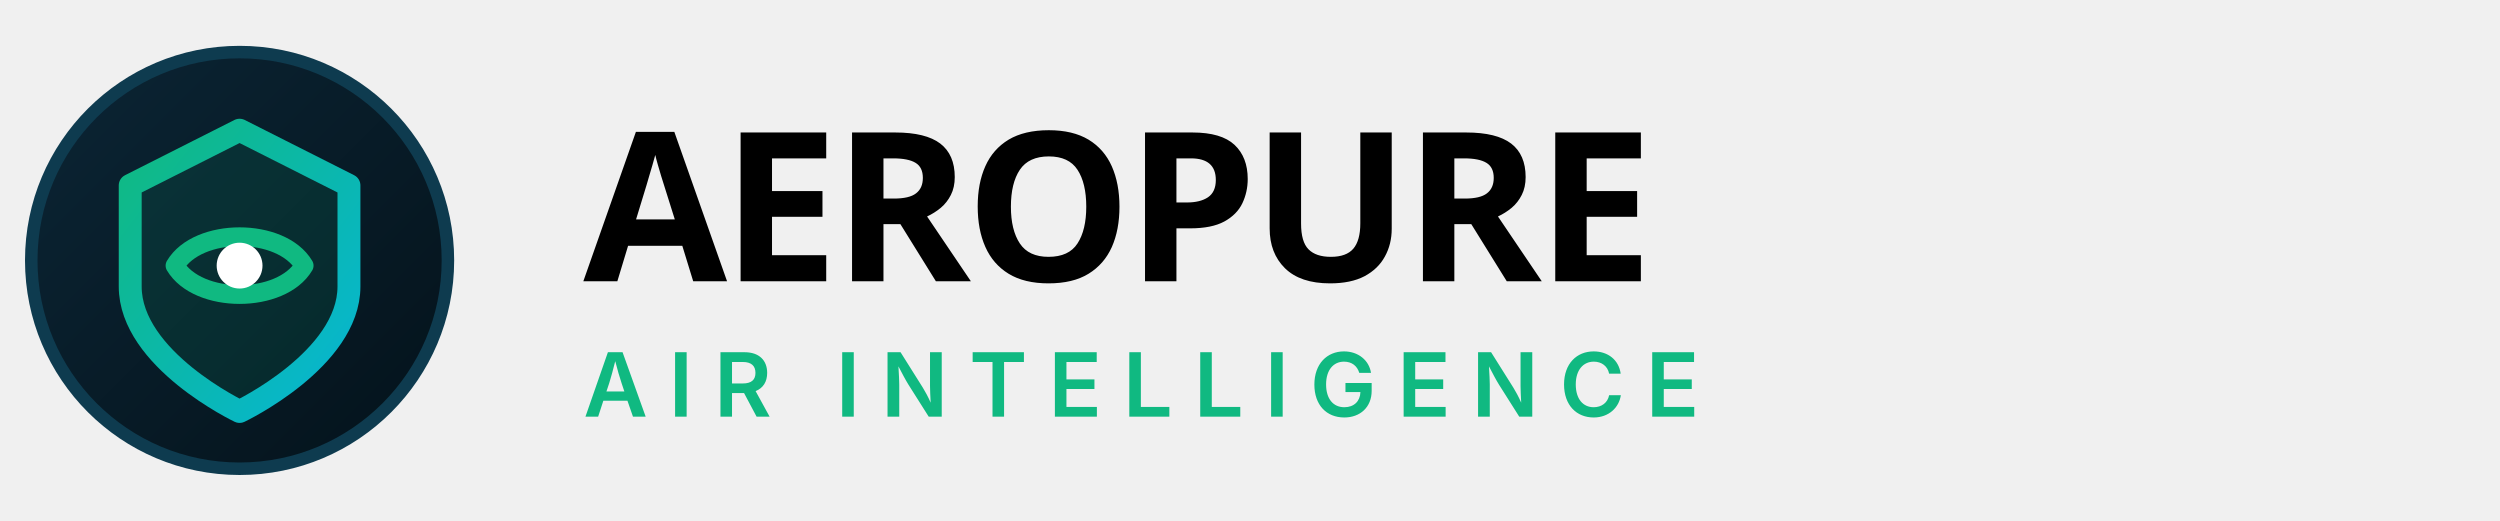
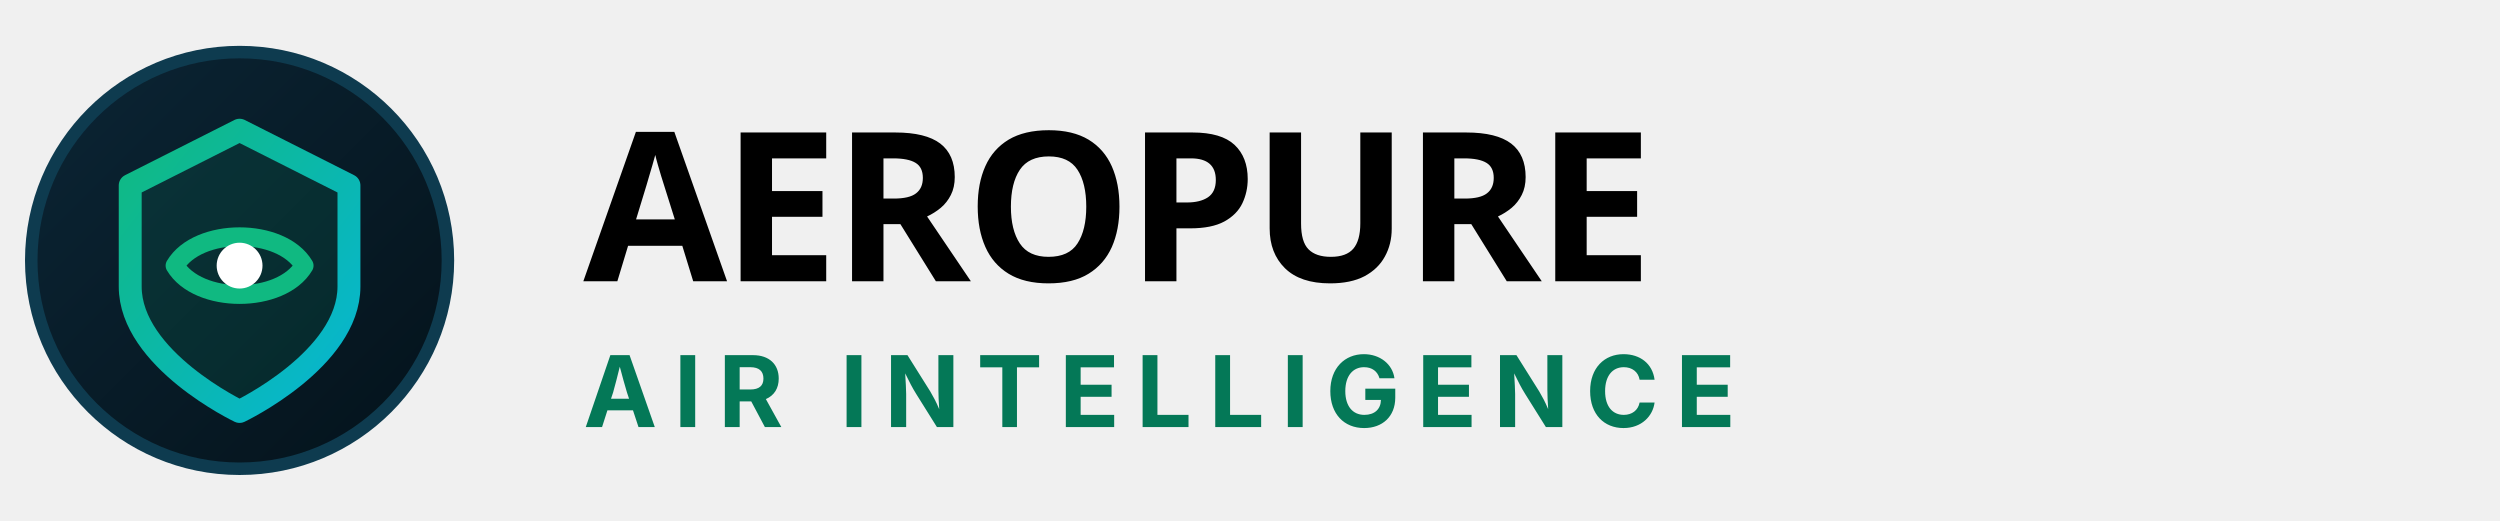
<svg xmlns="http://www.w3.org/2000/svg" viewBox="0 0 240 50" width="240" height="50">
  <defs>
    <linearGradient id="logo-bg-grad" x1="0%" y1="0%" x2="100%" y2="100%">
      <stop offset="0%" stop-color="#0B2535" />
      <stop offset="100%" stop-color="#04121A" />
    </linearGradient>
    <linearGradient id="logo-grad" x1="0%" y1="0%" x2="100%" y2="100%">
      <stop offset="0%" stop-color="#10B981" />
      <stop offset="100%" stop-color="#06B6D4" />
    </linearGradient>
  </defs>
  <g transform="translate(2, 4)">
    <circle cx="21" cy="21" r="20" fill="url(#logo-bg-grad)" stroke="#0E3B4F" stroke-width="1.2" />
    <path d="M21 8.5 L31.5 13.8 V23.5 C31.5 30.5 21 35.5 21 35.5 C21 35.5 10.5 30.5 10.5 23.5 V13.8 Z" fill="rgba(16, 185, 129, 0.12)" stroke="url(#logo-grad)" stroke-width="2.2" stroke-linejoin="round" stroke-linecap="round" />
    <path d="M14.8 21.5 C17 17.8 25 17.8 27.2 21.5 C25 25.2 17 25.2 14.8 21.5 Z" fill="none" stroke="#10B981" stroke-width="1.8" stroke-linejoin="round" />
    <circle cx="21" cy="21.5" r="2.2" fill="#FFFFFF" />
  </g>
  <text x="56" y="27" font-family="'Plus Jakarta Sans', sans-serif" font-size="20" font-weight="800" fill="currentColor" letter-spacing="-0.5">AEROPURE</text>
-   <text x="56" y="40" font-family="'Inter', sans-serif" font-size="8.5" font-weight="600" fill="#10B981" letter-spacing="2">AIR INTELLIGENCE</text>
+   <text x="56" y="41" class="logo-tagline" font-family="'Inter', sans-serif" font-size="9.5" font-weight="700" fill="#047857" letter-spacing="1.6">AIR INTELLIGENCE</text>
</svg>
